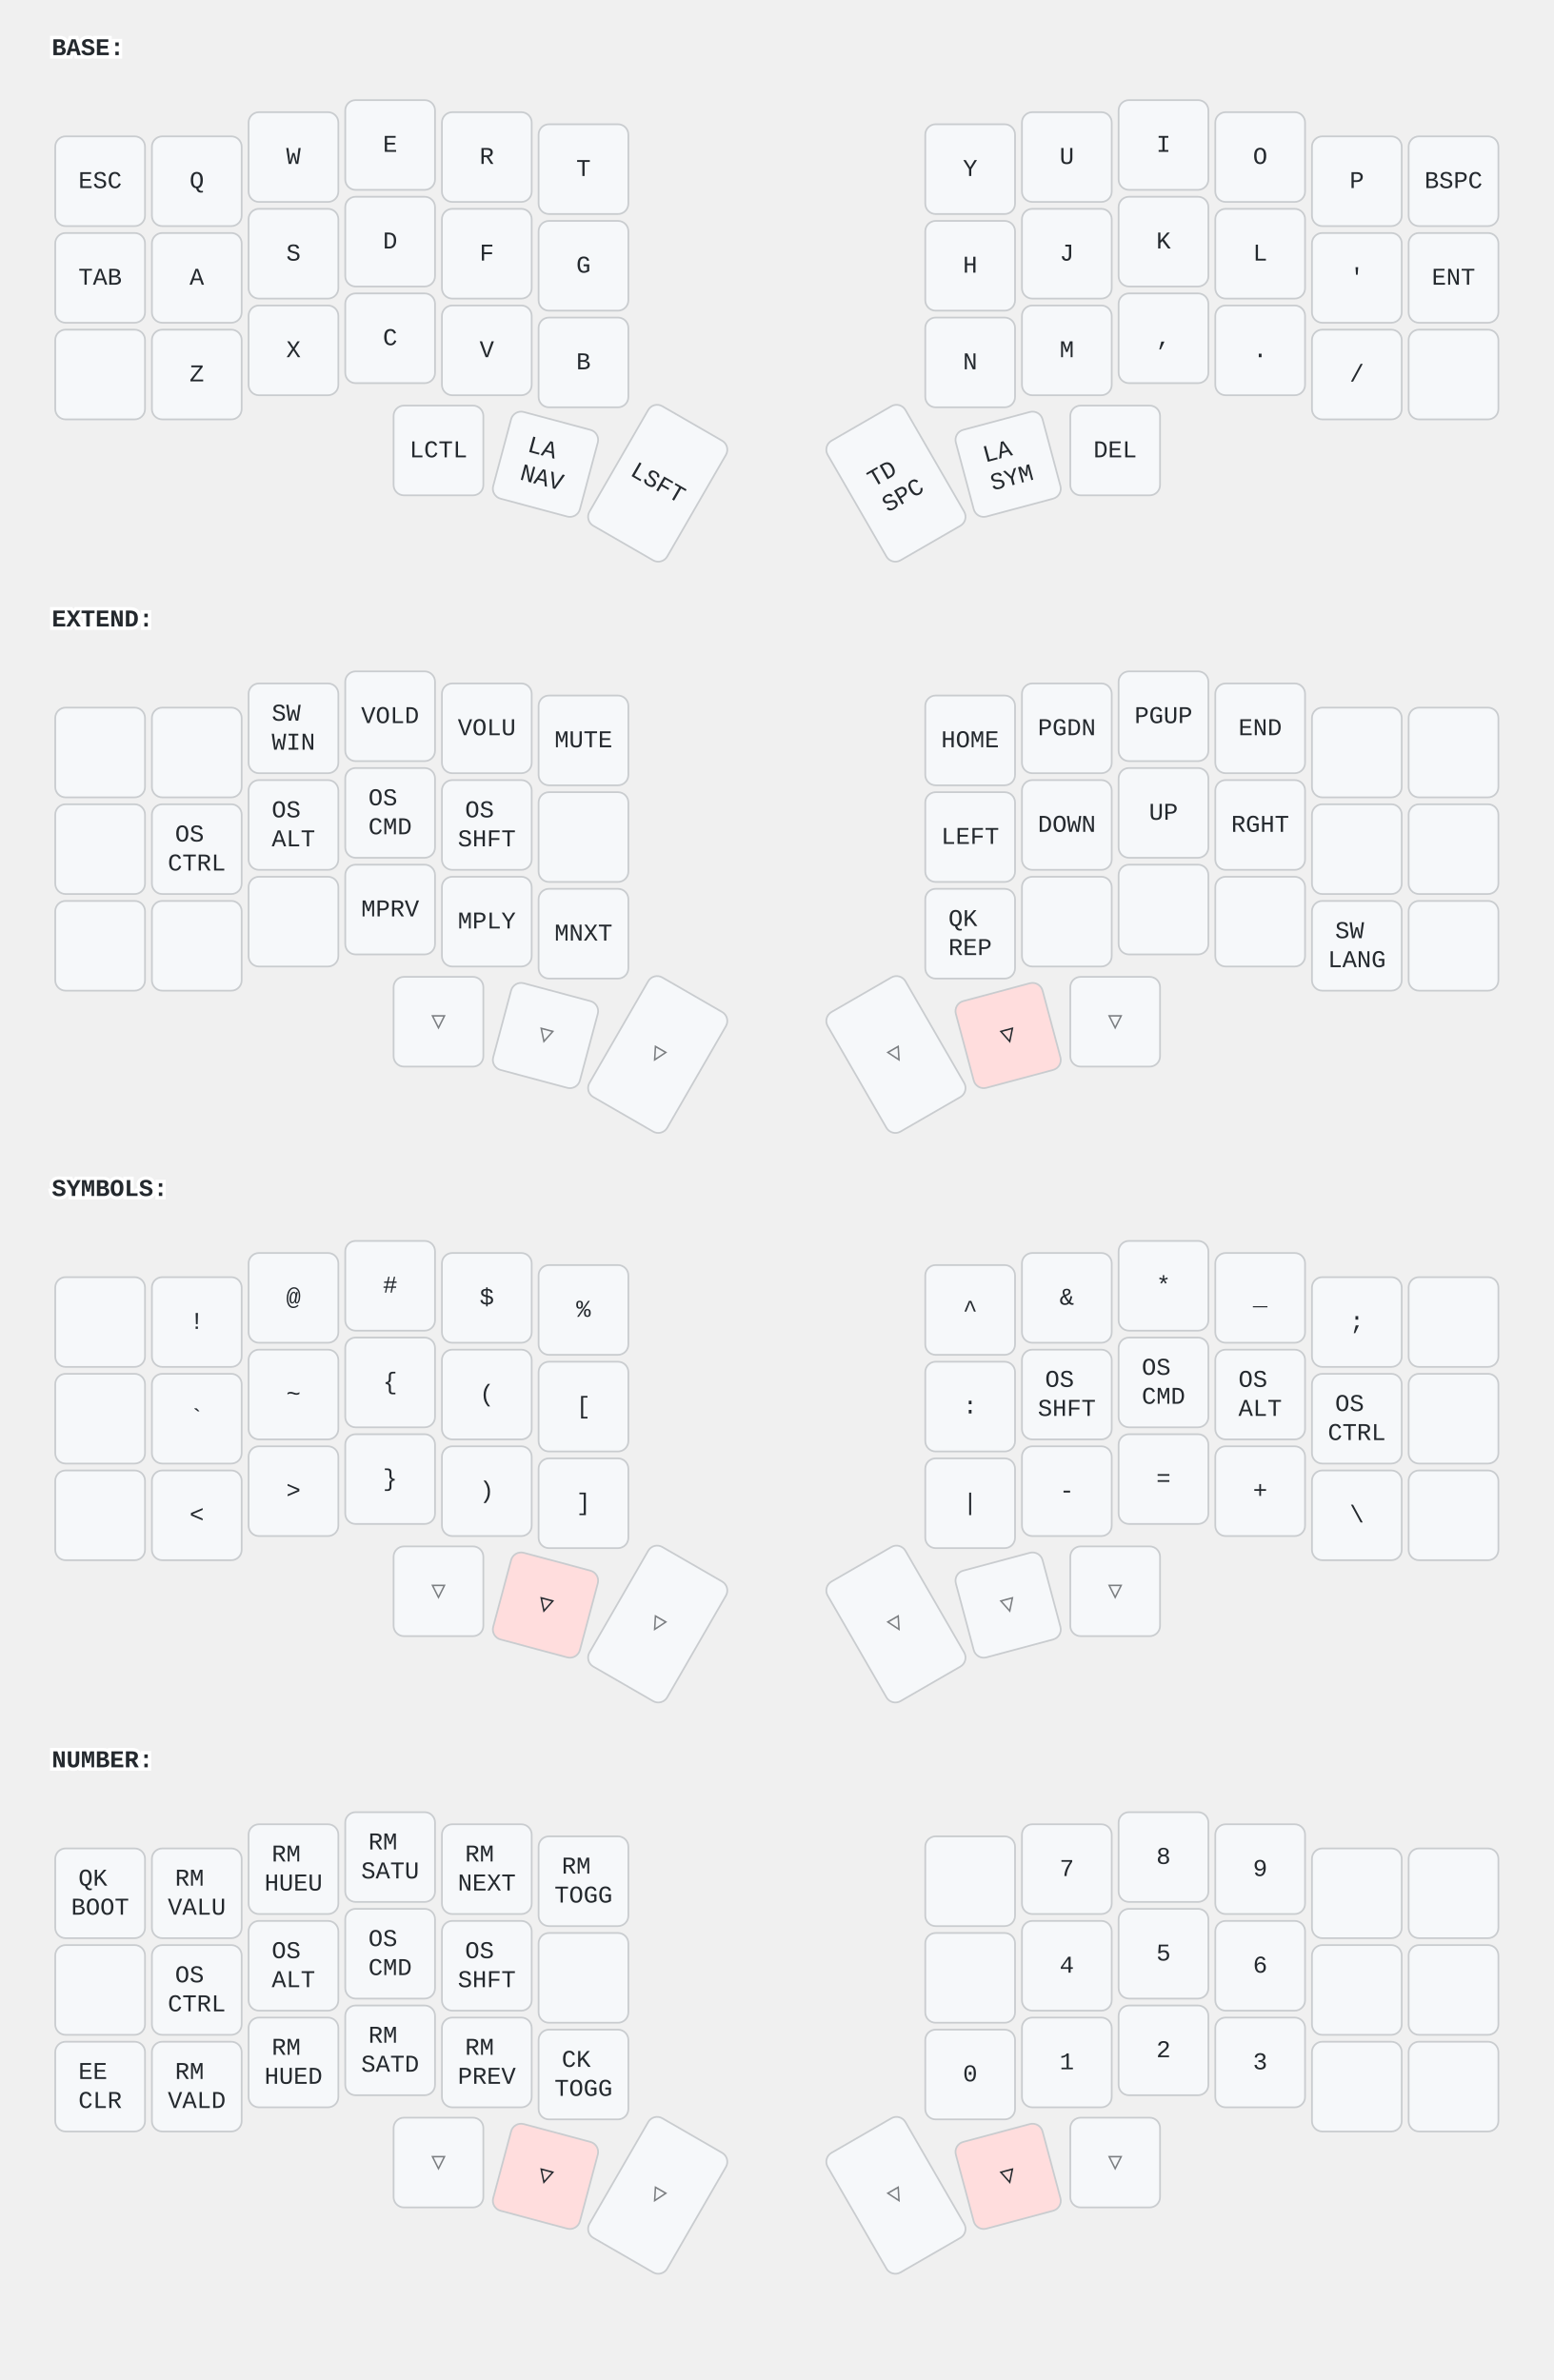
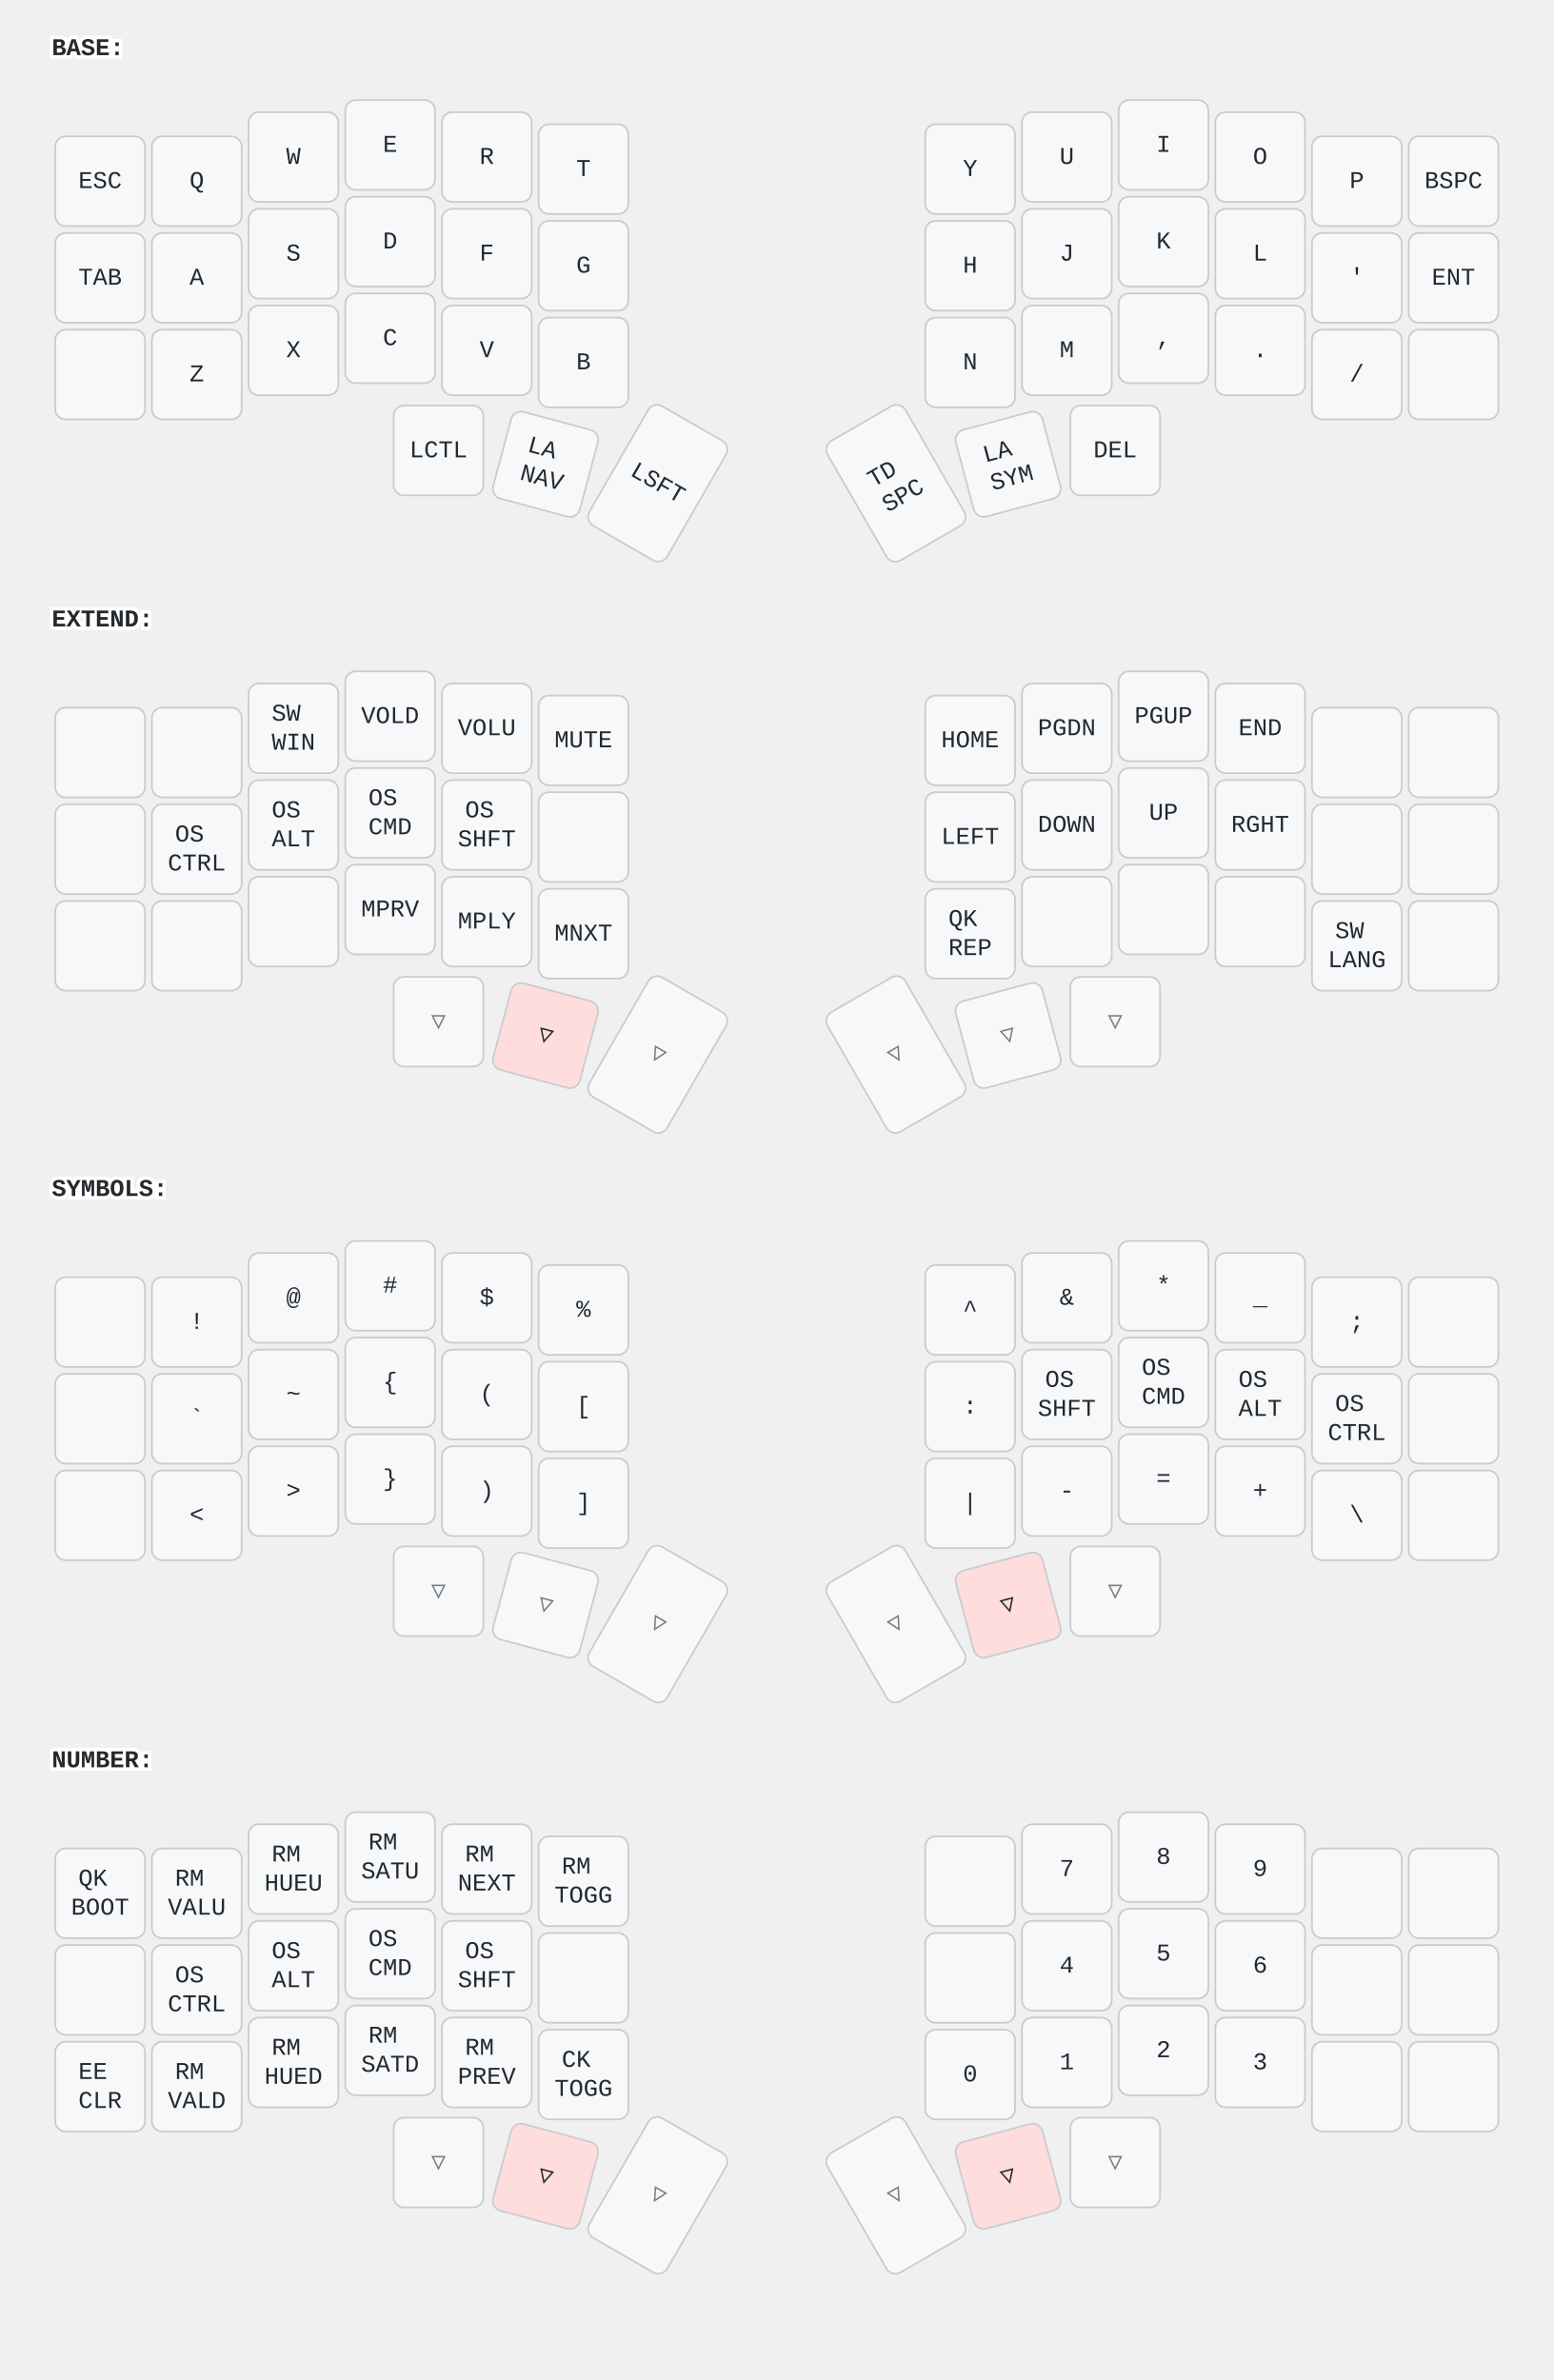
<svg xmlns="http://www.w3.org/2000/svg" width="900" height="1379" viewBox="0 0 900 1379" class="keymap">
  <style>/* inherit to force styles through use tags */
svg path {
    fill: inherit;
}

/* font and background color specifications */
svg.keymap {
    font-family: SFMono-Regular,Consolas,Liberation Mono,Menlo,monospace;
    font-size: 14px;
    font-kerning: normal;
    text-rendering: optimizeLegibility;
    fill: #24292e;
}

/* default key styling */
rect.key {
    fill: #f6f8fa;
}

rect.key, rect.combo {
    stroke: #c9cccf;
    stroke-width: 1;
}

/* default key side styling, only used is draw_key_sides is set */
rect.side {
    filter: brightness(90%);
}

/* color accent for combo boxes */
rect.combo, rect.combo-separate {
    fill: #cdf;
}

/* color accent for held keys */
rect.held, rect.combo.held {
    fill: #fdd;
}

/* color accent for ghost (optional) keys */
rect.ghost, rect.combo.ghost {
    stroke-dasharray: 4, 4;
    stroke-width: 2;
}

text {
    text-anchor: middle;
    dominant-baseline: middle;
}

/* styling for layer labels */
text.label {
    font-weight: bold;
    text-anchor: start;
    stroke: white;
    stroke-width: 4;
    paint-order: stroke;
}

/* styling for optional footer */
text.footer {
    text-anchor: end;
    dominant-baseline: auto;
    stroke: white;
    stroke-width: 4;
    paint-order: stroke;
}

/* styling for combo tap, and key non-tap label text */
text.combo, text.hold, text.shifted, text.left, text.right {
    font-size: 11px;
}

text.hold {
    text-anchor: middle;
    dominant-baseline: auto;
}

text.shifted {
    text-anchor: middle;
    dominant-baseline: hanging;
}

text.left {
    text-anchor: start;
}

text.right {
    text-anchor: end;
}

text.layer-activator {
    text-decoration: underline;
}

/* styling for hold/shifted label text in combo box */
text.combo.hold, text.combo.shifted, text.combo.left, text.combo.right {
    font-size: 8px;
}

/* lighter symbol for transparent keys */
text.trans {
    fill: #7b7e81;
}

/* styling for combo dendrons */
path.combo {
    stroke-width: 1;
    stroke: gray;
    fill: none;
}

/* Start Tabler Icons Cleanup */
/* cannot use height/width with glyphs */
.icon-tabler &gt; path {
    fill: inherit;
    stroke: inherit;
    stroke-width: 2;
}
/* hide tabler's default box */
.icon-tabler &gt; path[stroke="none"][fill="none"] {
    visibility: hidden;
}
/* End Tabler Icons Cleanup */
</style>
  <g transform="translate(30, 0)" class="layer-BASE">
    <text x="0" y="28" class="label" id="BASE">BASE:</text>
    <g transform="translate(0, 56)">
      <g transform="translate(28, 49)" class="key keypos-0">
        <rect rx="6" ry="6" x="-26" y="-26" width="52" height="52" class="key" />
        <text x="0" y="0" class="key tap">ESC</text>
      </g>
      <g transform="translate(84, 49)" class="key keypos-1">
        <rect rx="6" ry="6" x="-26" y="-26" width="52" height="52" class="key" />
        <text x="0" y="0" class="key tap">Q</text>
      </g>
      <g transform="translate(140, 35)" class="key keypos-2">
        <rect rx="6" ry="6" x="-26" y="-26" width="52" height="52" class="key" />
        <text x="0" y="0" class="key tap">W</text>
      </g>
      <g transform="translate(196, 28)" class="key keypos-3">
        <rect rx="6" ry="6" x="-26" y="-26" width="52" height="52" class="key" />
        <text x="0" y="0" class="key tap">E</text>
      </g>
      <g transform="translate(252, 35)" class="key keypos-4">
        <rect rx="6" ry="6" x="-26" y="-26" width="52" height="52" class="key" />
        <text x="0" y="0" class="key tap">R</text>
      </g>
      <g transform="translate(308, 42)" class="key keypos-5">
        <rect rx="6" ry="6" x="-26" y="-26" width="52" height="52" class="key" />
        <text x="0" y="0" class="key tap">T</text>
      </g>
      <g transform="translate(532, 42)" class="key keypos-6">
        <rect rx="6" ry="6" x="-26" y="-26" width="52" height="52" class="key" />
        <text x="0" y="0" class="key tap">Y</text>
      </g>
      <g transform="translate(588, 35)" class="key keypos-7">
        <rect rx="6" ry="6" x="-26" y="-26" width="52" height="52" class="key" />
        <text x="0" y="0" class="key tap">U</text>
      </g>
      <g transform="translate(644, 28)" class="key keypos-8">
        <rect rx="6" ry="6" x="-26" y="-26" width="52" height="52" class="key" />
        <text x="0" y="0" class="key tap">I</text>
      </g>
      <g transform="translate(700, 35)" class="key keypos-9">
        <rect rx="6" ry="6" x="-26" y="-26" width="52" height="52" class="key" />
        <text x="0" y="0" class="key tap">O</text>
      </g>
      <g transform="translate(756, 49)" class="key keypos-10">
        <rect rx="6" ry="6" x="-26" y="-26" width="52" height="52" class="key" />
        <text x="0" y="0" class="key tap">P</text>
      </g>
      <g transform="translate(812, 49)" class="key keypos-11">
        <rect rx="6" ry="6" x="-26" y="-26" width="52" height="52" class="key" />
        <text x="0" y="0" class="key tap">BSPC</text>
      </g>
      <g transform="translate(28, 105)" class="key keypos-12">
        <rect rx="6" ry="6" x="-26" y="-26" width="52" height="52" class="key" />
        <text x="0" y="0" class="key tap">TAB</text>
      </g>
      <g transform="translate(84, 105)" class="key keypos-13">
        <rect rx="6" ry="6" x="-26" y="-26" width="52" height="52" class="key" />
        <text x="0" y="0" class="key tap">A</text>
      </g>
      <g transform="translate(140, 91)" class="key keypos-14">
        <rect rx="6" ry="6" x="-26" y="-26" width="52" height="52" class="key" />
        <text x="0" y="0" class="key tap">S</text>
      </g>
      <g transform="translate(196, 84)" class="key keypos-15">
        <rect rx="6" ry="6" x="-26" y="-26" width="52" height="52" class="key" />
        <text x="0" y="0" class="key tap">D</text>
      </g>
      <g transform="translate(252, 91)" class="key keypos-16">
        <rect rx="6" ry="6" x="-26" y="-26" width="52" height="52" class="key" />
        <text x="0" y="0" class="key tap">F</text>
      </g>
      <g transform="translate(308, 98)" class="key keypos-17">
        <rect rx="6" ry="6" x="-26" y="-26" width="52" height="52" class="key" />
        <text x="0" y="0" class="key tap">G</text>
      </g>
      <g transform="translate(532, 98)" class="key keypos-18">
        <rect rx="6" ry="6" x="-26" y="-26" width="52" height="52" class="key" />
        <text x="0" y="0" class="key tap">H</text>
      </g>
      <g transform="translate(588, 91)" class="key keypos-19">
        <rect rx="6" ry="6" x="-26" y="-26" width="52" height="52" class="key" />
        <text x="0" y="0" class="key tap">J</text>
      </g>
      <g transform="translate(644, 84)" class="key keypos-20">
        <rect rx="6" ry="6" x="-26" y="-26" width="52" height="52" class="key" />
        <text x="0" y="0" class="key tap">K</text>
      </g>
      <g transform="translate(700, 91)" class="key keypos-21">
        <rect rx="6" ry="6" x="-26" y="-26" width="52" height="52" class="key" />
        <text x="0" y="0" class="key tap">L</text>
      </g>
      <g transform="translate(756, 105)" class="key keypos-22">
        <rect rx="6" ry="6" x="-26" y="-26" width="52" height="52" class="key" />
        <text x="0" y="0" class="key tap">'</text>
      </g>
      <g transform="translate(812, 105)" class="key keypos-23">
        <rect rx="6" ry="6" x="-26" y="-26" width="52" height="52" class="key" />
        <text x="0" y="0" class="key tap">ENT</text>
      </g>
      <g transform="translate(28, 161)" class="key keypos-24">
        <rect rx="6" ry="6" x="-26" y="-26" width="52" height="52" class="key" />
      </g>
      <g transform="translate(84, 161)" class="key keypos-25">
        <rect rx="6" ry="6" x="-26" y="-26" width="52" height="52" class="key" />
        <text x="0" y="0" class="key tap">Z</text>
      </g>
      <g transform="translate(140, 147)" class="key keypos-26">
        <rect rx="6" ry="6" x="-26" y="-26" width="52" height="52" class="key" />
        <text x="0" y="0" class="key tap">X</text>
      </g>
      <g transform="translate(196, 140)" class="key keypos-27">
        <rect rx="6" ry="6" x="-26" y="-26" width="52" height="52" class="key" />
        <text x="0" y="0" class="key tap">C</text>
      </g>
      <g transform="translate(252, 147)" class="key keypos-28">
        <rect rx="6" ry="6" x="-26" y="-26" width="52" height="52" class="key" />
        <text x="0" y="0" class="key tap">V</text>
      </g>
      <g transform="translate(308, 154)" class="key keypos-29">
        <rect rx="6" ry="6" x="-26" y="-26" width="52" height="52" class="key" />
        <text x="0" y="0" class="key tap">B</text>
      </g>
      <g transform="translate(532, 154)" class="key keypos-30">
        <rect rx="6" ry="6" x="-26" y="-26" width="52" height="52" class="key" />
        <text x="0" y="0" class="key tap">N</text>
      </g>
      <g transform="translate(588, 147)" class="key keypos-31">
        <rect rx="6" ry="6" x="-26" y="-26" width="52" height="52" class="key" />
        <text x="0" y="0" class="key tap">M</text>
      </g>
      <g transform="translate(644, 140)" class="key keypos-32">
        <rect rx="6" ry="6" x="-26" y="-26" width="52" height="52" class="key" />
        <text x="0" y="0" class="key tap">,</text>
      </g>
      <g transform="translate(700, 147)" class="key keypos-33">
        <rect rx="6" ry="6" x="-26" y="-26" width="52" height="52" class="key" />
        <text x="0" y="0" class="key tap">.</text>
      </g>
      <g transform="translate(756, 161)" class="key keypos-34">
        <rect rx="6" ry="6" x="-26" y="-26" width="52" height="52" class="key" />
        <text x="0" y="0" class="key tap">/</text>
      </g>
      <g transform="translate(812, 161)" class="key keypos-35">
        <rect rx="6" ry="6" x="-26" y="-26" width="52" height="52" class="key" />
      </g>
      <g transform="translate(224, 205)" class="key keypos-36">
        <rect rx="6" ry="6" x="-26" y="-26" width="52" height="52" class="key" />
        <text x="0" y="0" class="key tap">LCTL</text>
      </g>
      <g transform="translate(286, 213) rotate(15.0)" class="key keypos-37">
        <rect rx="6" ry="6" x="-26" y="-26" width="52" height="52" class="key" />
        <text x="0" y="0" class="key tap">
          <tspan x="0" dy="-0.6em">LA</tspan>
          <tspan x="0" dy="1.2em">NAV</tspan>
        </text>
      </g>
      <g transform="translate(351, 224) rotate(30.0)" class="key keypos-38">
        <rect rx="6" ry="6" x="-26" y="-40" width="52" height="80" class="key" />
        <text x="0" y="0" class="key tap">LSFT</text>
      </g>
      <g transform="translate(489, 224) rotate(-30.0)" class="key keypos-39">
        <rect rx="6" ry="6" x="-26" y="-40" width="52" height="80" class="key" />
        <text x="0" y="0" class="key tap">
          <tspan x="0" dy="-0.6em">TD</tspan>
          <tspan x="0" dy="1.2em">SPC</tspan>
        </text>
      </g>
      <g transform="translate(554, 213) rotate(-15.0)" class="key keypos-40">
        <rect rx="6" ry="6" x="-26" y="-26" width="52" height="52" class="key" />
        <text x="0" y="0" class="key tap">
          <tspan x="0" dy="-0.6em">LA</tspan>
          <tspan x="0" dy="1.2em">SYM</tspan>
        </text>
      </g>
      <g transform="translate(616, 205)" class="key keypos-41">
        <rect rx="6" ry="6" x="-26" y="-26" width="52" height="52" class="key" />
        <text x="0" y="0" class="key tap">DEL</text>
      </g>
    </g>
  </g>
  <g transform="translate(30, 331)" class="layer-EXTEND">
    <text x="0" y="28" class="label" id="EXTEND">EXTEND:</text>
    <g transform="translate(0, 56)">
      <g transform="translate(28, 49)" class="key keypos-0">
        <rect rx="6" ry="6" x="-26" y="-26" width="52" height="52" class="key" />
      </g>
      <g transform="translate(84, 49)" class="key keypos-1">
        <rect rx="6" ry="6" x="-26" y="-26" width="52" height="52" class="key" />
      </g>
      <g transform="translate(140, 35)" class="key keypos-2">
        <rect rx="6" ry="6" x="-26" y="-26" width="52" height="52" class="key" />
        <text x="0" y="0" class="key tap">
          <tspan x="0" dy="-0.6em">SW</tspan>
          <tspan x="0" dy="1.2em">WIN</tspan>
        </text>
      </g>
      <g transform="translate(196, 28)" class="key keypos-3">
        <rect rx="6" ry="6" x="-26" y="-26" width="52" height="52" class="key" />
        <text x="0" y="0" class="key tap">VOLD</text>
      </g>
      <g transform="translate(252, 35)" class="key keypos-4">
        <rect rx="6" ry="6" x="-26" y="-26" width="52" height="52" class="key" />
        <text x="0" y="0" class="key tap">VOLU</text>
      </g>
      <g transform="translate(308, 42)" class="key keypos-5">
        <rect rx="6" ry="6" x="-26" y="-26" width="52" height="52" class="key" />
        <text x="0" y="0" class="key tap">MUTE</text>
      </g>
      <g transform="translate(532, 42)" class="key keypos-6">
        <rect rx="6" ry="6" x="-26" y="-26" width="52" height="52" class="key" />
        <text x="0" y="0" class="key tap">HOME</text>
      </g>
      <g transform="translate(588, 35)" class="key keypos-7">
        <rect rx="6" ry="6" x="-26" y="-26" width="52" height="52" class="key" />
        <text x="0" y="0" class="key tap">PGDN</text>
      </g>
      <g transform="translate(644, 28)" class="key keypos-8">
        <rect rx="6" ry="6" x="-26" y="-26" width="52" height="52" class="key" />
        <text x="0" y="0" class="key tap">PGUP</text>
      </g>
      <g transform="translate(700, 35)" class="key keypos-9">
        <rect rx="6" ry="6" x="-26" y="-26" width="52" height="52" class="key" />
        <text x="0" y="0" class="key tap">END</text>
      </g>
      <g transform="translate(756, 49)" class="key keypos-10">
        <rect rx="6" ry="6" x="-26" y="-26" width="52" height="52" class="key" />
      </g>
      <g transform="translate(812, 49)" class="key keypos-11">
        <rect rx="6" ry="6" x="-26" y="-26" width="52" height="52" class="key" />
      </g>
      <g transform="translate(28, 105)" class="key keypos-12">
        <rect rx="6" ry="6" x="-26" y="-26" width="52" height="52" class="key" />
      </g>
      <g transform="translate(84, 105)" class="key keypos-13">
        <rect rx="6" ry="6" x="-26" y="-26" width="52" height="52" class="key" />
        <text x="0" y="0" class="key tap">
          <tspan x="0" dy="-0.6em">OS</tspan>
          <tspan x="0" dy="1.2em">CTRL</tspan>
        </text>
      </g>
      <g transform="translate(140, 91)" class="key keypos-14">
        <rect rx="6" ry="6" x="-26" y="-26" width="52" height="52" class="key" />
        <text x="0" y="0" class="key tap">
          <tspan x="0" dy="-0.6em">OS</tspan>
          <tspan x="0" dy="1.2em">ALT</tspan>
        </text>
      </g>
      <g transform="translate(196, 84)" class="key keypos-15">
        <rect rx="6" ry="6" x="-26" y="-26" width="52" height="52" class="key" />
        <text x="0" y="0" class="key tap">
          <tspan x="0" dy="-0.6em">OS</tspan>
          <tspan x="0" dy="1.2em">CMD</tspan>
        </text>
      </g>
      <g transform="translate(252, 91)" class="key keypos-16">
        <rect rx="6" ry="6" x="-26" y="-26" width="52" height="52" class="key" />
        <text x="0" y="0" class="key tap">
          <tspan x="0" dy="-0.6em">OS</tspan>
          <tspan x="0" dy="1.2em">SHFT</tspan>
        </text>
      </g>
      <g transform="translate(308, 98)" class="key keypos-17">
        <rect rx="6" ry="6" x="-26" y="-26" width="52" height="52" class="key" />
      </g>
      <g transform="translate(532, 98)" class="key keypos-18">
        <rect rx="6" ry="6" x="-26" y="-26" width="52" height="52" class="key" />
        <text x="0" y="0" class="key tap">LEFT</text>
      </g>
      <g transform="translate(588, 91)" class="key keypos-19">
        <rect rx="6" ry="6" x="-26" y="-26" width="52" height="52" class="key" />
        <text x="0" y="0" class="key tap">DOWN</text>
      </g>
      <g transform="translate(644, 84)" class="key keypos-20">
        <rect rx="6" ry="6" x="-26" y="-26" width="52" height="52" class="key" />
        <text x="0" y="0" class="key tap">UP</text>
      </g>
      <g transform="translate(700, 91)" class="key keypos-21">
        <rect rx="6" ry="6" x="-26" y="-26" width="52" height="52" class="key" />
        <text x="0" y="0" class="key tap">RGHT</text>
      </g>
      <g transform="translate(756, 105)" class="key keypos-22">
        <rect rx="6" ry="6" x="-26" y="-26" width="52" height="52" class="key" />
      </g>
      <g transform="translate(812, 105)" class="key keypos-23">
        <rect rx="6" ry="6" x="-26" y="-26" width="52" height="52" class="key" />
      </g>
      <g transform="translate(28, 161)" class="key keypos-24">
        <rect rx="6" ry="6" x="-26" y="-26" width="52" height="52" class="key" />
      </g>
      <g transform="translate(84, 161)" class="key keypos-25">
        <rect rx="6" ry="6" x="-26" y="-26" width="52" height="52" class="key" />
      </g>
      <g transform="translate(140, 147)" class="key keypos-26">
        <rect rx="6" ry="6" x="-26" y="-26" width="52" height="52" class="key" />
      </g>
      <g transform="translate(196, 140)" class="key keypos-27">
        <rect rx="6" ry="6" x="-26" y="-26" width="52" height="52" class="key" />
        <text x="0" y="0" class="key tap">MPRV</text>
      </g>
      <g transform="translate(252, 147)" class="key keypos-28">
        <rect rx="6" ry="6" x="-26" y="-26" width="52" height="52" class="key" />
        <text x="0" y="0" class="key tap">MPLY</text>
      </g>
      <g transform="translate(308, 154)" class="key keypos-29">
        <rect rx="6" ry="6" x="-26" y="-26" width="52" height="52" class="key" />
        <text x="0" y="0" class="key tap">MNXT</text>
      </g>
      <g transform="translate(532, 154)" class="key keypos-30">
        <rect rx="6" ry="6" x="-26" y="-26" width="52" height="52" class="key" />
        <text x="0" y="0" class="key tap">
          <tspan x="0" dy="-0.6em">QK</tspan>
          <tspan x="0" dy="1.2em">REP</tspan>
        </text>
      </g>
      <g transform="translate(588, 147)" class="key keypos-31">
        <rect rx="6" ry="6" x="-26" y="-26" width="52" height="52" class="key" />
      </g>
      <g transform="translate(644, 140)" class="key keypos-32">
        <rect rx="6" ry="6" x="-26" y="-26" width="52" height="52" class="key" />
      </g>
      <g transform="translate(700, 147)" class="key keypos-33">
        <rect rx="6" ry="6" x="-26" y="-26" width="52" height="52" class="key" />
      </g>
      <g transform="translate(756, 161)" class="key keypos-34">
        <rect rx="6" ry="6" x="-26" y="-26" width="52" height="52" class="key" />
        <text x="0" y="0" class="key tap">
          <tspan x="0" dy="-0.6em">SW</tspan>
          <tspan x="0" dy="1.2em">LANG</tspan>
        </text>
      </g>
      <g transform="translate(812, 161)" class="key keypos-35">
        <rect rx="6" ry="6" x="-26" y="-26" width="52" height="52" class="key" />
      </g>
      <g transform="translate(224, 205)" class="key trans keypos-36">
        <rect rx="6" ry="6" x="-26" y="-26" width="52" height="52" class="key trans" />
        <text x="0" y="0" class="key trans tap">▽</text>
      </g>
-       <g transform="translate(286, 213) rotate(15.0)" class="key trans keypos-37">
-         <rect rx="6" ry="6" x="-26" y="-26" width="52" height="52" class="key trans" />
-         <text x="0" y="0" class="key trans tap">▽</text>
+       <g transform="translate(286, 213) rotate(15.0)" class="key held keypos-37">
+         <rect rx="6" ry="6" x="-26" y="-26" width="52" height="52" class="key held" />
+         <text x="0" y="0" class="key held tap">▽</text>
      </g>
      <g transform="translate(351, 224) rotate(30.0)" class="key trans keypos-38">
        <rect rx="6" ry="6" x="-26" y="-40" width="52" height="80" class="key trans" />
        <text x="0" y="0" class="key trans tap">▽</text>
      </g>
      <g transform="translate(489, 224) rotate(-30.0)" class="key trans keypos-39">
        <rect rx="6" ry="6" x="-26" y="-40" width="52" height="80" class="key trans" />
        <text x="0" y="0" class="key trans tap">▽</text>
      </g>
-       <g transform="translate(554, 213) rotate(-15.0)" class="key held keypos-40">
-         <rect rx="6" ry="6" x="-26" y="-26" width="52" height="52" class="key held" />
-         <text x="0" y="0" class="key held tap">▽</text>
+       <g transform="translate(554, 213) rotate(-15.0)" class="key trans keypos-40">
+         <rect rx="6" ry="6" x="-26" y="-26" width="52" height="52" class="key trans" />
+         <text x="0" y="0" class="key trans tap">▽</text>
      </g>
      <g transform="translate(616, 205)" class="key trans keypos-41">
        <rect rx="6" ry="6" x="-26" y="-26" width="52" height="52" class="key trans" />
        <text x="0" y="0" class="key trans tap">▽</text>
      </g>
    </g>
  </g>
  <g transform="translate(30, 661)" class="layer-SYMBOLS">
    <text x="0" y="28" class="label" id="SYMBOLS">SYMBOLS:</text>
    <g transform="translate(0, 56)">
      <g transform="translate(28, 49)" class="key keypos-0">
        <rect rx="6" ry="6" x="-26" y="-26" width="52" height="52" class="key" />
      </g>
      <g transform="translate(84, 49)" class="key keypos-1">
        <rect rx="6" ry="6" x="-26" y="-26" width="52" height="52" class="key" />
        <text x="0" y="0" class="key tap">!</text>
      </g>
      <g transform="translate(140, 35)" class="key keypos-2">
        <rect rx="6" ry="6" x="-26" y="-26" width="52" height="52" class="key" />
        <text x="0" y="0" class="key tap">@</text>
      </g>
      <g transform="translate(196, 28)" class="key keypos-3">
        <rect rx="6" ry="6" x="-26" y="-26" width="52" height="52" class="key" />
        <text x="0" y="0" class="key tap">#</text>
      </g>
      <g transform="translate(252, 35)" class="key keypos-4">
        <rect rx="6" ry="6" x="-26" y="-26" width="52" height="52" class="key" />
        <text x="0" y="0" class="key tap">$</text>
      </g>
      <g transform="translate(308, 42)" class="key keypos-5">
        <rect rx="6" ry="6" x="-26" y="-26" width="52" height="52" class="key" />
        <text x="0" y="0" class="key tap">%</text>
      </g>
      <g transform="translate(532, 42)" class="key keypos-6">
        <rect rx="6" ry="6" x="-26" y="-26" width="52" height="52" class="key" />
        <text x="0" y="0" class="key tap">^</text>
      </g>
      <g transform="translate(588, 35)" class="key keypos-7">
        <rect rx="6" ry="6" x="-26" y="-26" width="52" height="52" class="key" />
        <text x="0" y="0" class="key tap">&amp;</text>
      </g>
      <g transform="translate(644, 28)" class="key keypos-8">
        <rect rx="6" ry="6" x="-26" y="-26" width="52" height="52" class="key" />
        <text x="0" y="0" class="key tap">*</text>
      </g>
      <g transform="translate(700, 35)" class="key keypos-9">
        <rect rx="6" ry="6" x="-26" y="-26" width="52" height="52" class="key" />
        <text x="0" y="0" class="key tap">_</text>
      </g>
      <g transform="translate(756, 49)" class="key keypos-10">
        <rect rx="6" ry="6" x="-26" y="-26" width="52" height="52" class="key" />
        <text x="0" y="0" class="key tap">;</text>
      </g>
      <g transform="translate(812, 49)" class="key keypos-11">
        <rect rx="6" ry="6" x="-26" y="-26" width="52" height="52" class="key" />
      </g>
      <g transform="translate(28, 105)" class="key keypos-12">
        <rect rx="6" ry="6" x="-26" y="-26" width="52" height="52" class="key" />
      </g>
      <g transform="translate(84, 105)" class="key keypos-13">
        <rect rx="6" ry="6" x="-26" y="-26" width="52" height="52" class="key" />
        <text x="0" y="0" class="key tap">`</text>
      </g>
      <g transform="translate(140, 91)" class="key keypos-14">
        <rect rx="6" ry="6" x="-26" y="-26" width="52" height="52" class="key" />
        <text x="0" y="0" class="key tap">~</text>
      </g>
      <g transform="translate(196, 84)" class="key keypos-15">
        <rect rx="6" ry="6" x="-26" y="-26" width="52" height="52" class="key" />
        <text x="0" y="0" class="key tap">{</text>
      </g>
      <g transform="translate(252, 91)" class="key keypos-16">
        <rect rx="6" ry="6" x="-26" y="-26" width="52" height="52" class="key" />
        <text x="0" y="0" class="key tap">(</text>
      </g>
      <g transform="translate(308, 98)" class="key keypos-17">
        <rect rx="6" ry="6" x="-26" y="-26" width="52" height="52" class="key" />
        <text x="0" y="0" class="key tap">[</text>
      </g>
      <g transform="translate(532, 98)" class="key keypos-18">
        <rect rx="6" ry="6" x="-26" y="-26" width="52" height="52" class="key" />
        <text x="0" y="0" class="key tap">:</text>
      </g>
      <g transform="translate(588, 91)" class="key keypos-19">
        <rect rx="6" ry="6" x="-26" y="-26" width="52" height="52" class="key" />
        <text x="0" y="0" class="key tap">
          <tspan x="0" dy="-0.6em">OS</tspan>
          <tspan x="0" dy="1.2em">SHFT</tspan>
        </text>
      </g>
      <g transform="translate(644, 84)" class="key keypos-20">
        <rect rx="6" ry="6" x="-26" y="-26" width="52" height="52" class="key" />
        <text x="0" y="0" class="key tap">
          <tspan x="0" dy="-0.6em">OS</tspan>
          <tspan x="0" dy="1.2em">CMD</tspan>
        </text>
      </g>
      <g transform="translate(700, 91)" class="key keypos-21">
        <rect rx="6" ry="6" x="-26" y="-26" width="52" height="52" class="key" />
        <text x="0" y="0" class="key tap">
          <tspan x="0" dy="-0.6em">OS</tspan>
          <tspan x="0" dy="1.2em">ALT</tspan>
        </text>
      </g>
      <g transform="translate(756, 105)" class="key keypos-22">
        <rect rx="6" ry="6" x="-26" y="-26" width="52" height="52" class="key" />
        <text x="0" y="0" class="key tap">
          <tspan x="0" dy="-0.6em">OS</tspan>
          <tspan x="0" dy="1.2em">CTRL</tspan>
        </text>
      </g>
      <g transform="translate(812, 105)" class="key keypos-23">
        <rect rx="6" ry="6" x="-26" y="-26" width="52" height="52" class="key" />
      </g>
      <g transform="translate(28, 161)" class="key keypos-24">
        <rect rx="6" ry="6" x="-26" y="-26" width="52" height="52" class="key" />
      </g>
      <g transform="translate(84, 161)" class="key keypos-25">
        <rect rx="6" ry="6" x="-26" y="-26" width="52" height="52" class="key" />
        <text x="0" y="0" class="key tap">&lt;</text>
      </g>
      <g transform="translate(140, 147)" class="key keypos-26">
        <rect rx="6" ry="6" x="-26" y="-26" width="52" height="52" class="key" />
        <text x="0" y="0" class="key tap">&gt;</text>
      </g>
      <g transform="translate(196, 140)" class="key keypos-27">
        <rect rx="6" ry="6" x="-26" y="-26" width="52" height="52" class="key" />
        <text x="0" y="0" class="key tap">}</text>
      </g>
      <g transform="translate(252, 147)" class="key keypos-28">
        <rect rx="6" ry="6" x="-26" y="-26" width="52" height="52" class="key" />
        <text x="0" y="0" class="key tap">)</text>
      </g>
      <g transform="translate(308, 154)" class="key keypos-29">
        <rect rx="6" ry="6" x="-26" y="-26" width="52" height="52" class="key" />
        <text x="0" y="0" class="key tap">]</text>
      </g>
      <g transform="translate(532, 154)" class="key keypos-30">
        <rect rx="6" ry="6" x="-26" y="-26" width="52" height="52" class="key" />
        <text x="0" y="0" class="key tap">|</text>
      </g>
      <g transform="translate(588, 147)" class="key keypos-31">
        <rect rx="6" ry="6" x="-26" y="-26" width="52" height="52" class="key" />
        <text x="0" y="0" class="key tap">-</text>
      </g>
      <g transform="translate(644, 140)" class="key keypos-32">
        <rect rx="6" ry="6" x="-26" y="-26" width="52" height="52" class="key" />
        <text x="0" y="0" class="key tap">=</text>
      </g>
      <g transform="translate(700, 147)" class="key keypos-33">
        <rect rx="6" ry="6" x="-26" y="-26" width="52" height="52" class="key" />
        <text x="0" y="0" class="key tap">+</text>
      </g>
      <g transform="translate(756, 161)" class="key keypos-34">
        <rect rx="6" ry="6" x="-26" y="-26" width="52" height="52" class="key" />
        <text x="0" y="0" class="key tap">\</text>
      </g>
      <g transform="translate(812, 161)" class="key keypos-35">
        <rect rx="6" ry="6" x="-26" y="-26" width="52" height="52" class="key" />
      </g>
      <g transform="translate(224, 205)" class="key trans keypos-36">
        <rect rx="6" ry="6" x="-26" y="-26" width="52" height="52" class="key trans" />
        <text x="0" y="0" class="key trans tap">▽</text>
      </g>
-       <g transform="translate(286, 213) rotate(15.0)" class="key held keypos-37">
+       <g transform="translate(286, 213) rotate(15.0)" class="key trans keypos-37">
+         <rect rx="6" ry="6" x="-26" y="-26" width="52" height="52" class="key trans" />
+         <text x="0" y="0" class="key trans tap">▽</text>
+       </g>
+       <g transform="translate(351, 224) rotate(30.0)" class="key trans keypos-38">
+         <rect rx="6" ry="6" x="-26" y="-40" width="52" height="80" class="key trans" />
+         <text x="0" y="0" class="key trans tap">▽</text>
+       </g>
+       <g transform="translate(489, 224) rotate(-30.0)" class="key trans keypos-39">
+         <rect rx="6" ry="6" x="-26" y="-40" width="52" height="80" class="key trans" />
+         <text x="0" y="0" class="key trans tap">▽</text>
+       </g>
+       <g transform="translate(554, 213) rotate(-15.0)" class="key held keypos-40">
        <rect rx="6" ry="6" x="-26" y="-26" width="52" height="52" class="key held" />
        <text x="0" y="0" class="key held tap">▽</text>
-       </g>
-       <g transform="translate(351, 224) rotate(30.0)" class="key trans keypos-38">
-         <rect rx="6" ry="6" x="-26" y="-40" width="52" height="80" class="key trans" />
-         <text x="0" y="0" class="key trans tap">▽</text>
-       </g>
-       <g transform="translate(489, 224) rotate(-30.0)" class="key trans keypos-39">
-         <rect rx="6" ry="6" x="-26" y="-40" width="52" height="80" class="key trans" />
-         <text x="0" y="0" class="key trans tap">▽</text>
-       </g>
-       <g transform="translate(554, 213) rotate(-15.0)" class="key trans keypos-40">
-         <rect rx="6" ry="6" x="-26" y="-26" width="52" height="52" class="key trans" />
-         <text x="0" y="0" class="key trans tap">▽</text>
      </g>
      <g transform="translate(616, 205)" class="key trans keypos-41">
        <rect rx="6" ry="6" x="-26" y="-26" width="52" height="52" class="key trans" />
        <text x="0" y="0" class="key trans tap">▽</text>
      </g>
    </g>
  </g>
  <g transform="translate(30, 992)" class="layer-NUMBER">
    <text x="0" y="28" class="label" id="NUMBER">NUMBER:</text>
    <g transform="translate(0, 56)">
      <g transform="translate(28, 49)" class="key keypos-0">
        <rect rx="6" ry="6" x="-26" y="-26" width="52" height="52" class="key" />
        <text x="0" y="0" class="key tap">
          <tspan x="0" dy="-0.6em">QK</tspan>
          <tspan x="0" dy="1.2em">BOOT</tspan>
        </text>
      </g>
      <g transform="translate(84, 49)" class="key keypos-1">
        <rect rx="6" ry="6" x="-26" y="-26" width="52" height="52" class="key" />
        <text x="0" y="0" class="key tap">
          <tspan x="0" dy="-0.6em">RM</tspan>
          <tspan x="0" dy="1.2em">VALU</tspan>
        </text>
      </g>
      <g transform="translate(140, 35)" class="key keypos-2">
        <rect rx="6" ry="6" x="-26" y="-26" width="52" height="52" class="key" />
        <text x="0" y="0" class="key tap">
          <tspan x="0" dy="-0.6em">RM</tspan>
          <tspan x="0" dy="1.2em">HUEU</tspan>
        </text>
      </g>
      <g transform="translate(196, 28)" class="key keypos-3">
        <rect rx="6" ry="6" x="-26" y="-26" width="52" height="52" class="key" />
        <text x="0" y="0" class="key tap">
          <tspan x="0" dy="-0.6em">RM</tspan>
          <tspan x="0" dy="1.2em">SATU</tspan>
        </text>
      </g>
      <g transform="translate(252, 35)" class="key keypos-4">
        <rect rx="6" ry="6" x="-26" y="-26" width="52" height="52" class="key" />
        <text x="0" y="0" class="key tap">
          <tspan x="0" dy="-0.6em">RM</tspan>
          <tspan x="0" dy="1.2em">NEXT</tspan>
        </text>
      </g>
      <g transform="translate(308, 42)" class="key keypos-5">
        <rect rx="6" ry="6" x="-26" y="-26" width="52" height="52" class="key" />
        <text x="0" y="0" class="key tap">
          <tspan x="0" dy="-0.6em">RM</tspan>
          <tspan x="0" dy="1.2em">TOGG</tspan>
        </text>
      </g>
      <g transform="translate(532, 42)" class="key keypos-6">
        <rect rx="6" ry="6" x="-26" y="-26" width="52" height="52" class="key" />
      </g>
      <g transform="translate(588, 35)" class="key keypos-7">
        <rect rx="6" ry="6" x="-26" y="-26" width="52" height="52" class="key" />
        <text x="0" y="0" class="key tap">7</text>
      </g>
      <g transform="translate(644, 28)" class="key keypos-8">
        <rect rx="6" ry="6" x="-26" y="-26" width="52" height="52" class="key" />
        <text x="0" y="0" class="key tap">8</text>
      </g>
      <g transform="translate(700, 35)" class="key keypos-9">
        <rect rx="6" ry="6" x="-26" y="-26" width="52" height="52" class="key" />
        <text x="0" y="0" class="key tap">9</text>
      </g>
      <g transform="translate(756, 49)" class="key keypos-10">
        <rect rx="6" ry="6" x="-26" y="-26" width="52" height="52" class="key" />
      </g>
      <g transform="translate(812, 49)" class="key keypos-11">
        <rect rx="6" ry="6" x="-26" y="-26" width="52" height="52" class="key" />
      </g>
      <g transform="translate(28, 105)" class="key keypos-12">
        <rect rx="6" ry="6" x="-26" y="-26" width="52" height="52" class="key" />
      </g>
      <g transform="translate(84, 105)" class="key keypos-13">
        <rect rx="6" ry="6" x="-26" y="-26" width="52" height="52" class="key" />
        <text x="0" y="0" class="key tap">
          <tspan x="0" dy="-0.6em">OS</tspan>
          <tspan x="0" dy="1.2em">CTRL</tspan>
        </text>
      </g>
      <g transform="translate(140, 91)" class="key keypos-14">
        <rect rx="6" ry="6" x="-26" y="-26" width="52" height="52" class="key" />
        <text x="0" y="0" class="key tap">
          <tspan x="0" dy="-0.6em">OS</tspan>
          <tspan x="0" dy="1.2em">ALT</tspan>
        </text>
      </g>
      <g transform="translate(196, 84)" class="key keypos-15">
        <rect rx="6" ry="6" x="-26" y="-26" width="52" height="52" class="key" />
        <text x="0" y="0" class="key tap">
          <tspan x="0" dy="-0.6em">OS</tspan>
          <tspan x="0" dy="1.2em">CMD</tspan>
        </text>
      </g>
      <g transform="translate(252, 91)" class="key keypos-16">
        <rect rx="6" ry="6" x="-26" y="-26" width="52" height="52" class="key" />
        <text x="0" y="0" class="key tap">
          <tspan x="0" dy="-0.6em">OS</tspan>
          <tspan x="0" dy="1.2em">SHFT</tspan>
        </text>
      </g>
      <g transform="translate(308, 98)" class="key keypos-17">
        <rect rx="6" ry="6" x="-26" y="-26" width="52" height="52" class="key" />
      </g>
      <g transform="translate(532, 98)" class="key keypos-18">
        <rect rx="6" ry="6" x="-26" y="-26" width="52" height="52" class="key" />
      </g>
      <g transform="translate(588, 91)" class="key keypos-19">
        <rect rx="6" ry="6" x="-26" y="-26" width="52" height="52" class="key" />
        <text x="0" y="0" class="key tap">4</text>
      </g>
      <g transform="translate(644, 84)" class="key keypos-20">
        <rect rx="6" ry="6" x="-26" y="-26" width="52" height="52" class="key" />
        <text x="0" y="0" class="key tap">5</text>
      </g>
      <g transform="translate(700, 91)" class="key keypos-21">
        <rect rx="6" ry="6" x="-26" y="-26" width="52" height="52" class="key" />
        <text x="0" y="0" class="key tap">6</text>
      </g>
      <g transform="translate(756, 105)" class="key keypos-22">
        <rect rx="6" ry="6" x="-26" y="-26" width="52" height="52" class="key" />
      </g>
      <g transform="translate(812, 105)" class="key keypos-23">
        <rect rx="6" ry="6" x="-26" y="-26" width="52" height="52" class="key" />
      </g>
      <g transform="translate(28, 161)" class="key keypos-24">
        <rect rx="6" ry="6" x="-26" y="-26" width="52" height="52" class="key" />
        <text x="0" y="0" class="key tap">
          <tspan x="0" dy="-0.6em">EE</tspan>
          <tspan x="0" dy="1.2em">CLR</tspan>
        </text>
      </g>
      <g transform="translate(84, 161)" class="key keypos-25">
        <rect rx="6" ry="6" x="-26" y="-26" width="52" height="52" class="key" />
        <text x="0" y="0" class="key tap">
          <tspan x="0" dy="-0.6em">RM</tspan>
          <tspan x="0" dy="1.2em">VALD</tspan>
        </text>
      </g>
      <g transform="translate(140, 147)" class="key keypos-26">
        <rect rx="6" ry="6" x="-26" y="-26" width="52" height="52" class="key" />
        <text x="0" y="0" class="key tap">
          <tspan x="0" dy="-0.6em">RM</tspan>
          <tspan x="0" dy="1.2em">HUED</tspan>
        </text>
      </g>
      <g transform="translate(196, 140)" class="key keypos-27">
        <rect rx="6" ry="6" x="-26" y="-26" width="52" height="52" class="key" />
        <text x="0" y="0" class="key tap">
          <tspan x="0" dy="-0.6em">RM</tspan>
          <tspan x="0" dy="1.2em">SATD</tspan>
        </text>
      </g>
      <g transform="translate(252, 147)" class="key keypos-28">
        <rect rx="6" ry="6" x="-26" y="-26" width="52" height="52" class="key" />
        <text x="0" y="0" class="key tap">
          <tspan x="0" dy="-0.6em">RM</tspan>
          <tspan x="0" dy="1.2em">PREV</tspan>
        </text>
      </g>
      <g transform="translate(308, 154)" class="key keypos-29">
        <rect rx="6" ry="6" x="-26" y="-26" width="52" height="52" class="key" />
        <text x="0" y="0" class="key tap">
          <tspan x="0" dy="-0.6em">CK</tspan>
          <tspan x="0" dy="1.2em">TOGG</tspan>
        </text>
      </g>
      <g transform="translate(532, 154)" class="key keypos-30">
        <rect rx="6" ry="6" x="-26" y="-26" width="52" height="52" class="key" />
        <text x="0" y="0" class="key tap">0</text>
      </g>
      <g transform="translate(588, 147)" class="key keypos-31">
        <rect rx="6" ry="6" x="-26" y="-26" width="52" height="52" class="key" />
        <text x="0" y="0" class="key tap">1</text>
      </g>
      <g transform="translate(644, 140)" class="key keypos-32">
        <rect rx="6" ry="6" x="-26" y="-26" width="52" height="52" class="key" />
        <text x="0" y="0" class="key tap">2</text>
      </g>
      <g transform="translate(700, 147)" class="key keypos-33">
        <rect rx="6" ry="6" x="-26" y="-26" width="52" height="52" class="key" />
        <text x="0" y="0" class="key tap">3</text>
      </g>
      <g transform="translate(756, 161)" class="key keypos-34">
        <rect rx="6" ry="6" x="-26" y="-26" width="52" height="52" class="key" />
      </g>
      <g transform="translate(812, 161)" class="key keypos-35">
        <rect rx="6" ry="6" x="-26" y="-26" width="52" height="52" class="key" />
      </g>
      <g transform="translate(224, 205)" class="key trans keypos-36">
        <rect rx="6" ry="6" x="-26" y="-26" width="52" height="52" class="key trans" />
        <text x="0" y="0" class="key trans tap">▽</text>
      </g>
      <g transform="translate(286, 213) rotate(15.0)" class="key held keypos-37">
        <rect rx="6" ry="6" x="-26" y="-26" width="52" height="52" class="key held" />
        <text x="0" y="0" class="key held tap">▽</text>
      </g>
      <g transform="translate(351, 224) rotate(30.0)" class="key trans keypos-38">
        <rect rx="6" ry="6" x="-26" y="-40" width="52" height="80" class="key trans" />
        <text x="0" y="0" class="key trans tap">▽</text>
      </g>
      <g transform="translate(489, 224) rotate(-30.0)" class="key trans keypos-39">
        <rect rx="6" ry="6" x="-26" y="-40" width="52" height="80" class="key trans" />
        <text x="0" y="0" class="key trans tap">▽</text>
      </g>
      <g transform="translate(554, 213) rotate(-15.0)" class="key held keypos-40">
        <rect rx="6" ry="6" x="-26" y="-26" width="52" height="52" class="key held" />
        <text x="0" y="0" class="key held tap">▽</text>
      </g>
      <g transform="translate(616, 205)" class="key trans keypos-41">
        <rect rx="6" ry="6" x="-26" y="-26" width="52" height="52" class="key trans" />
        <text x="0" y="0" class="key trans tap">▽</text>
      </g>
    </g>
  </g>
</svg>
